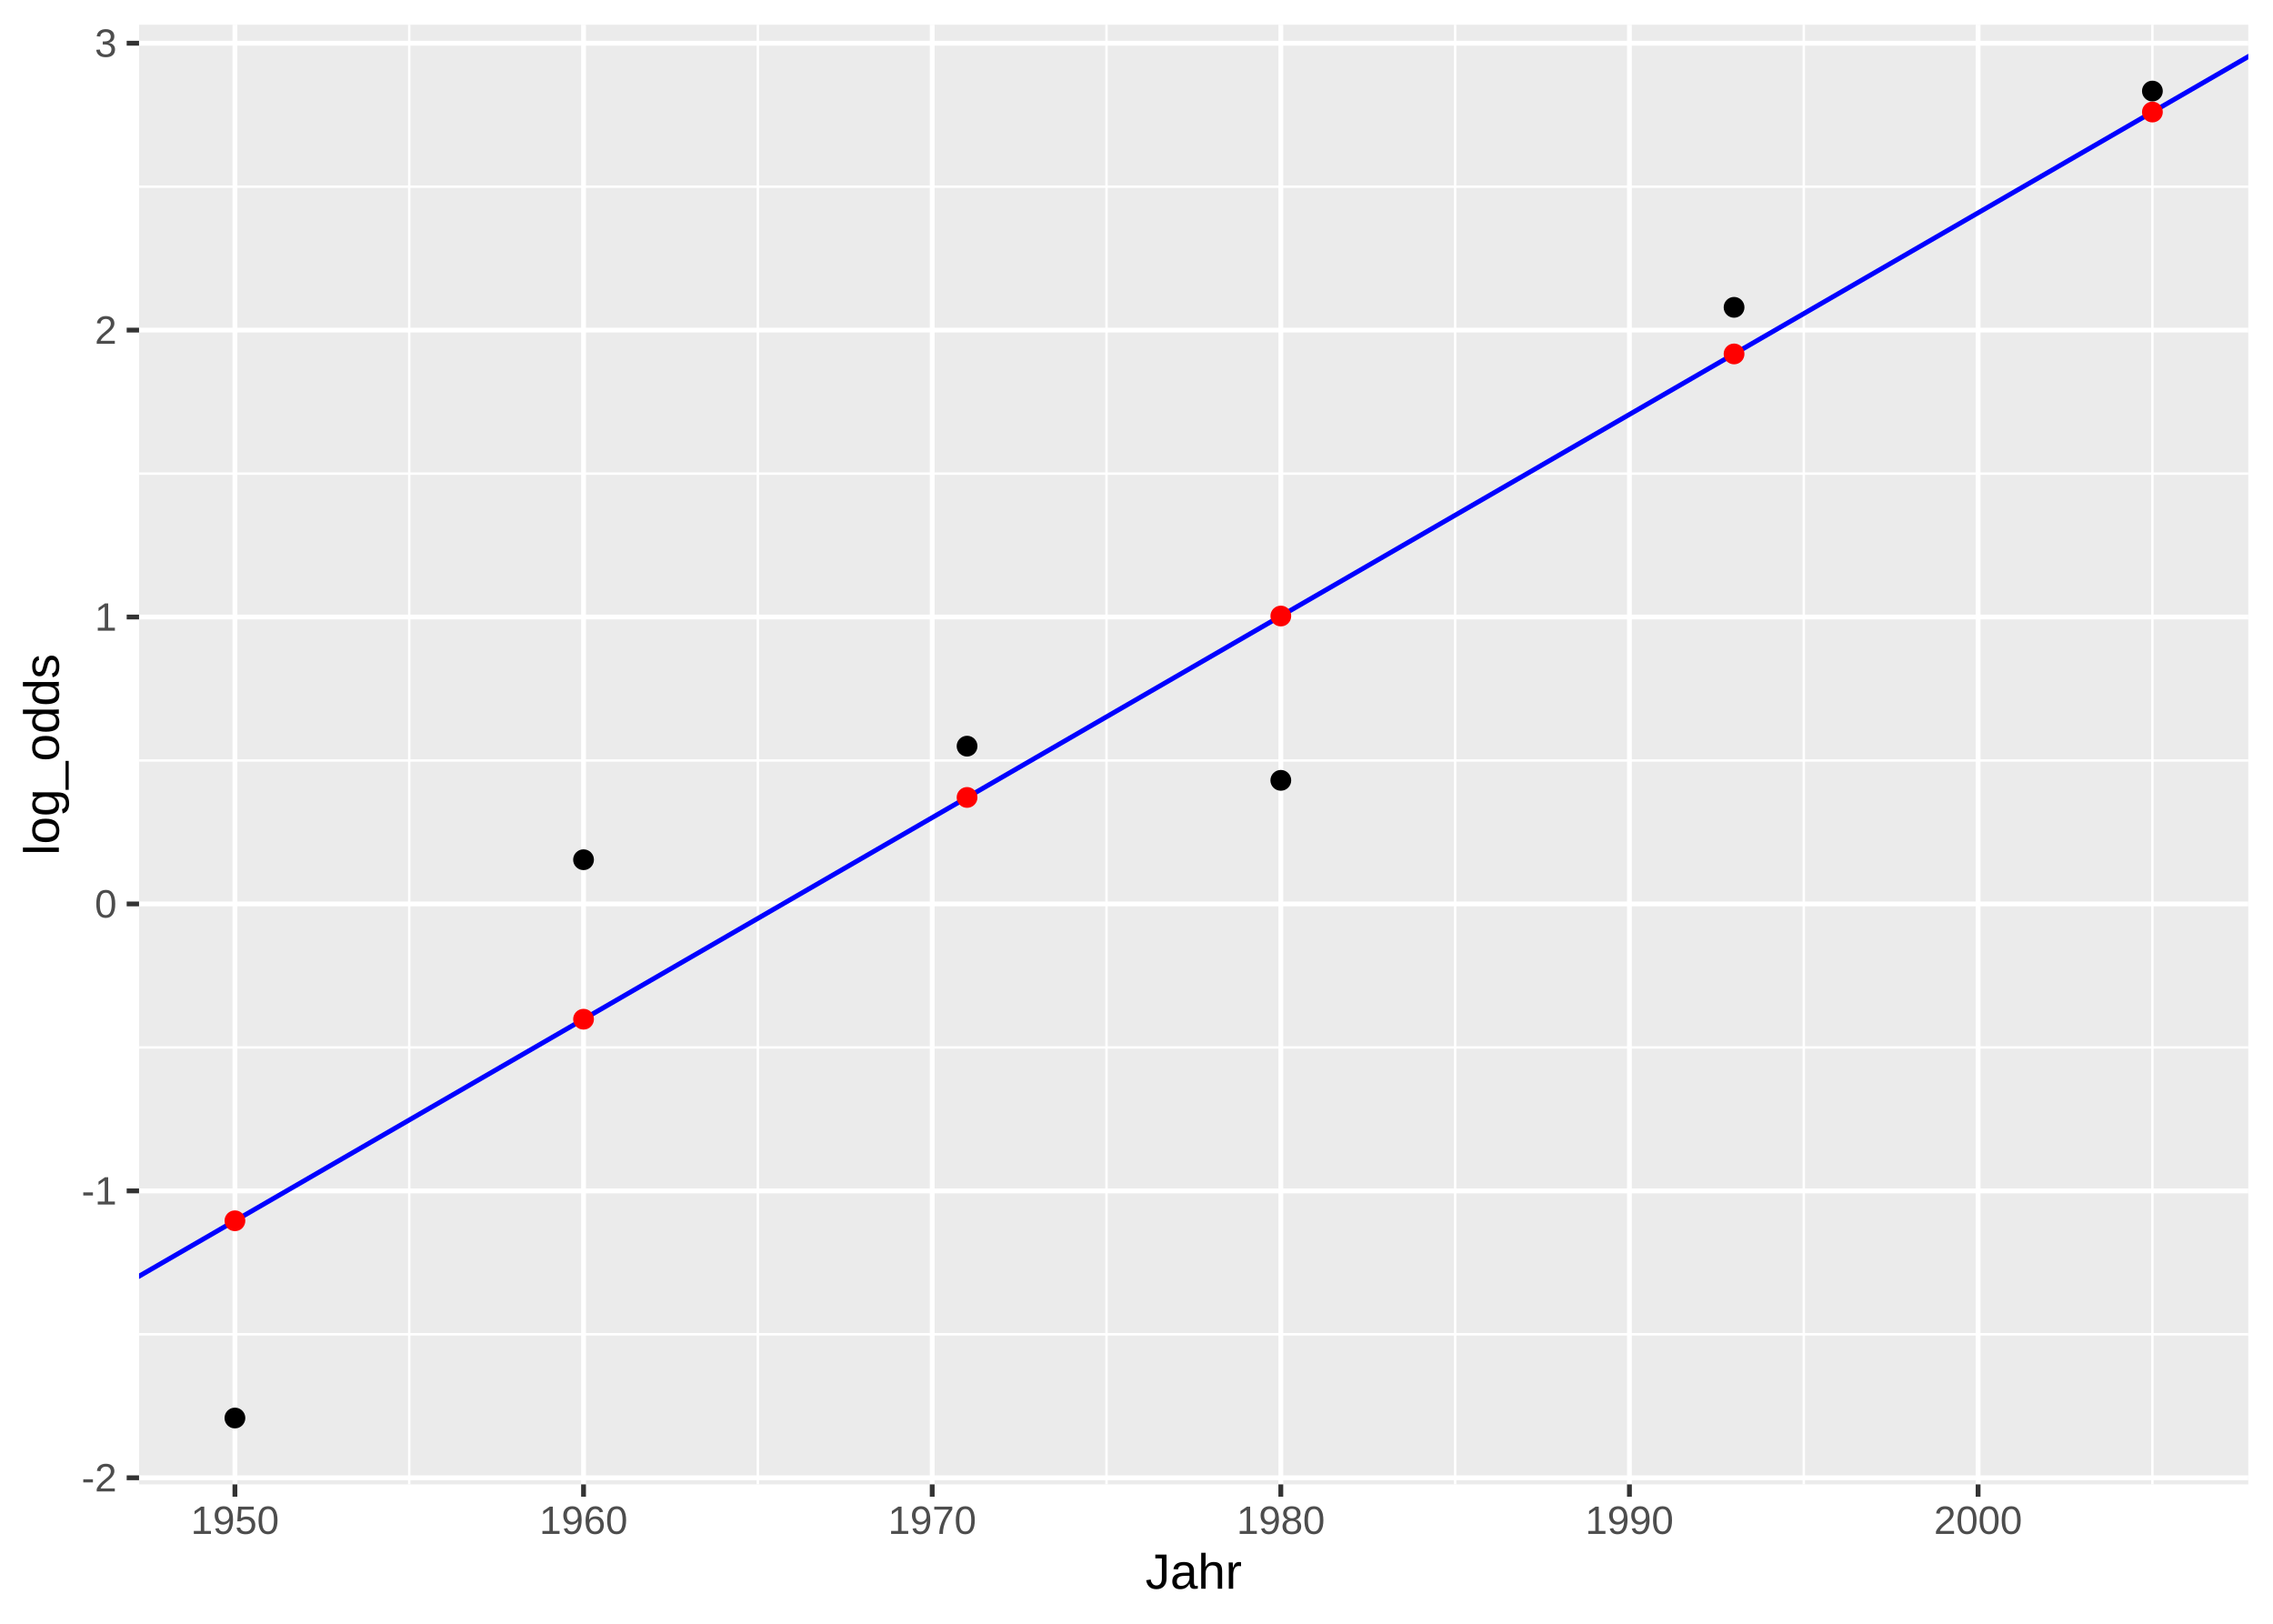
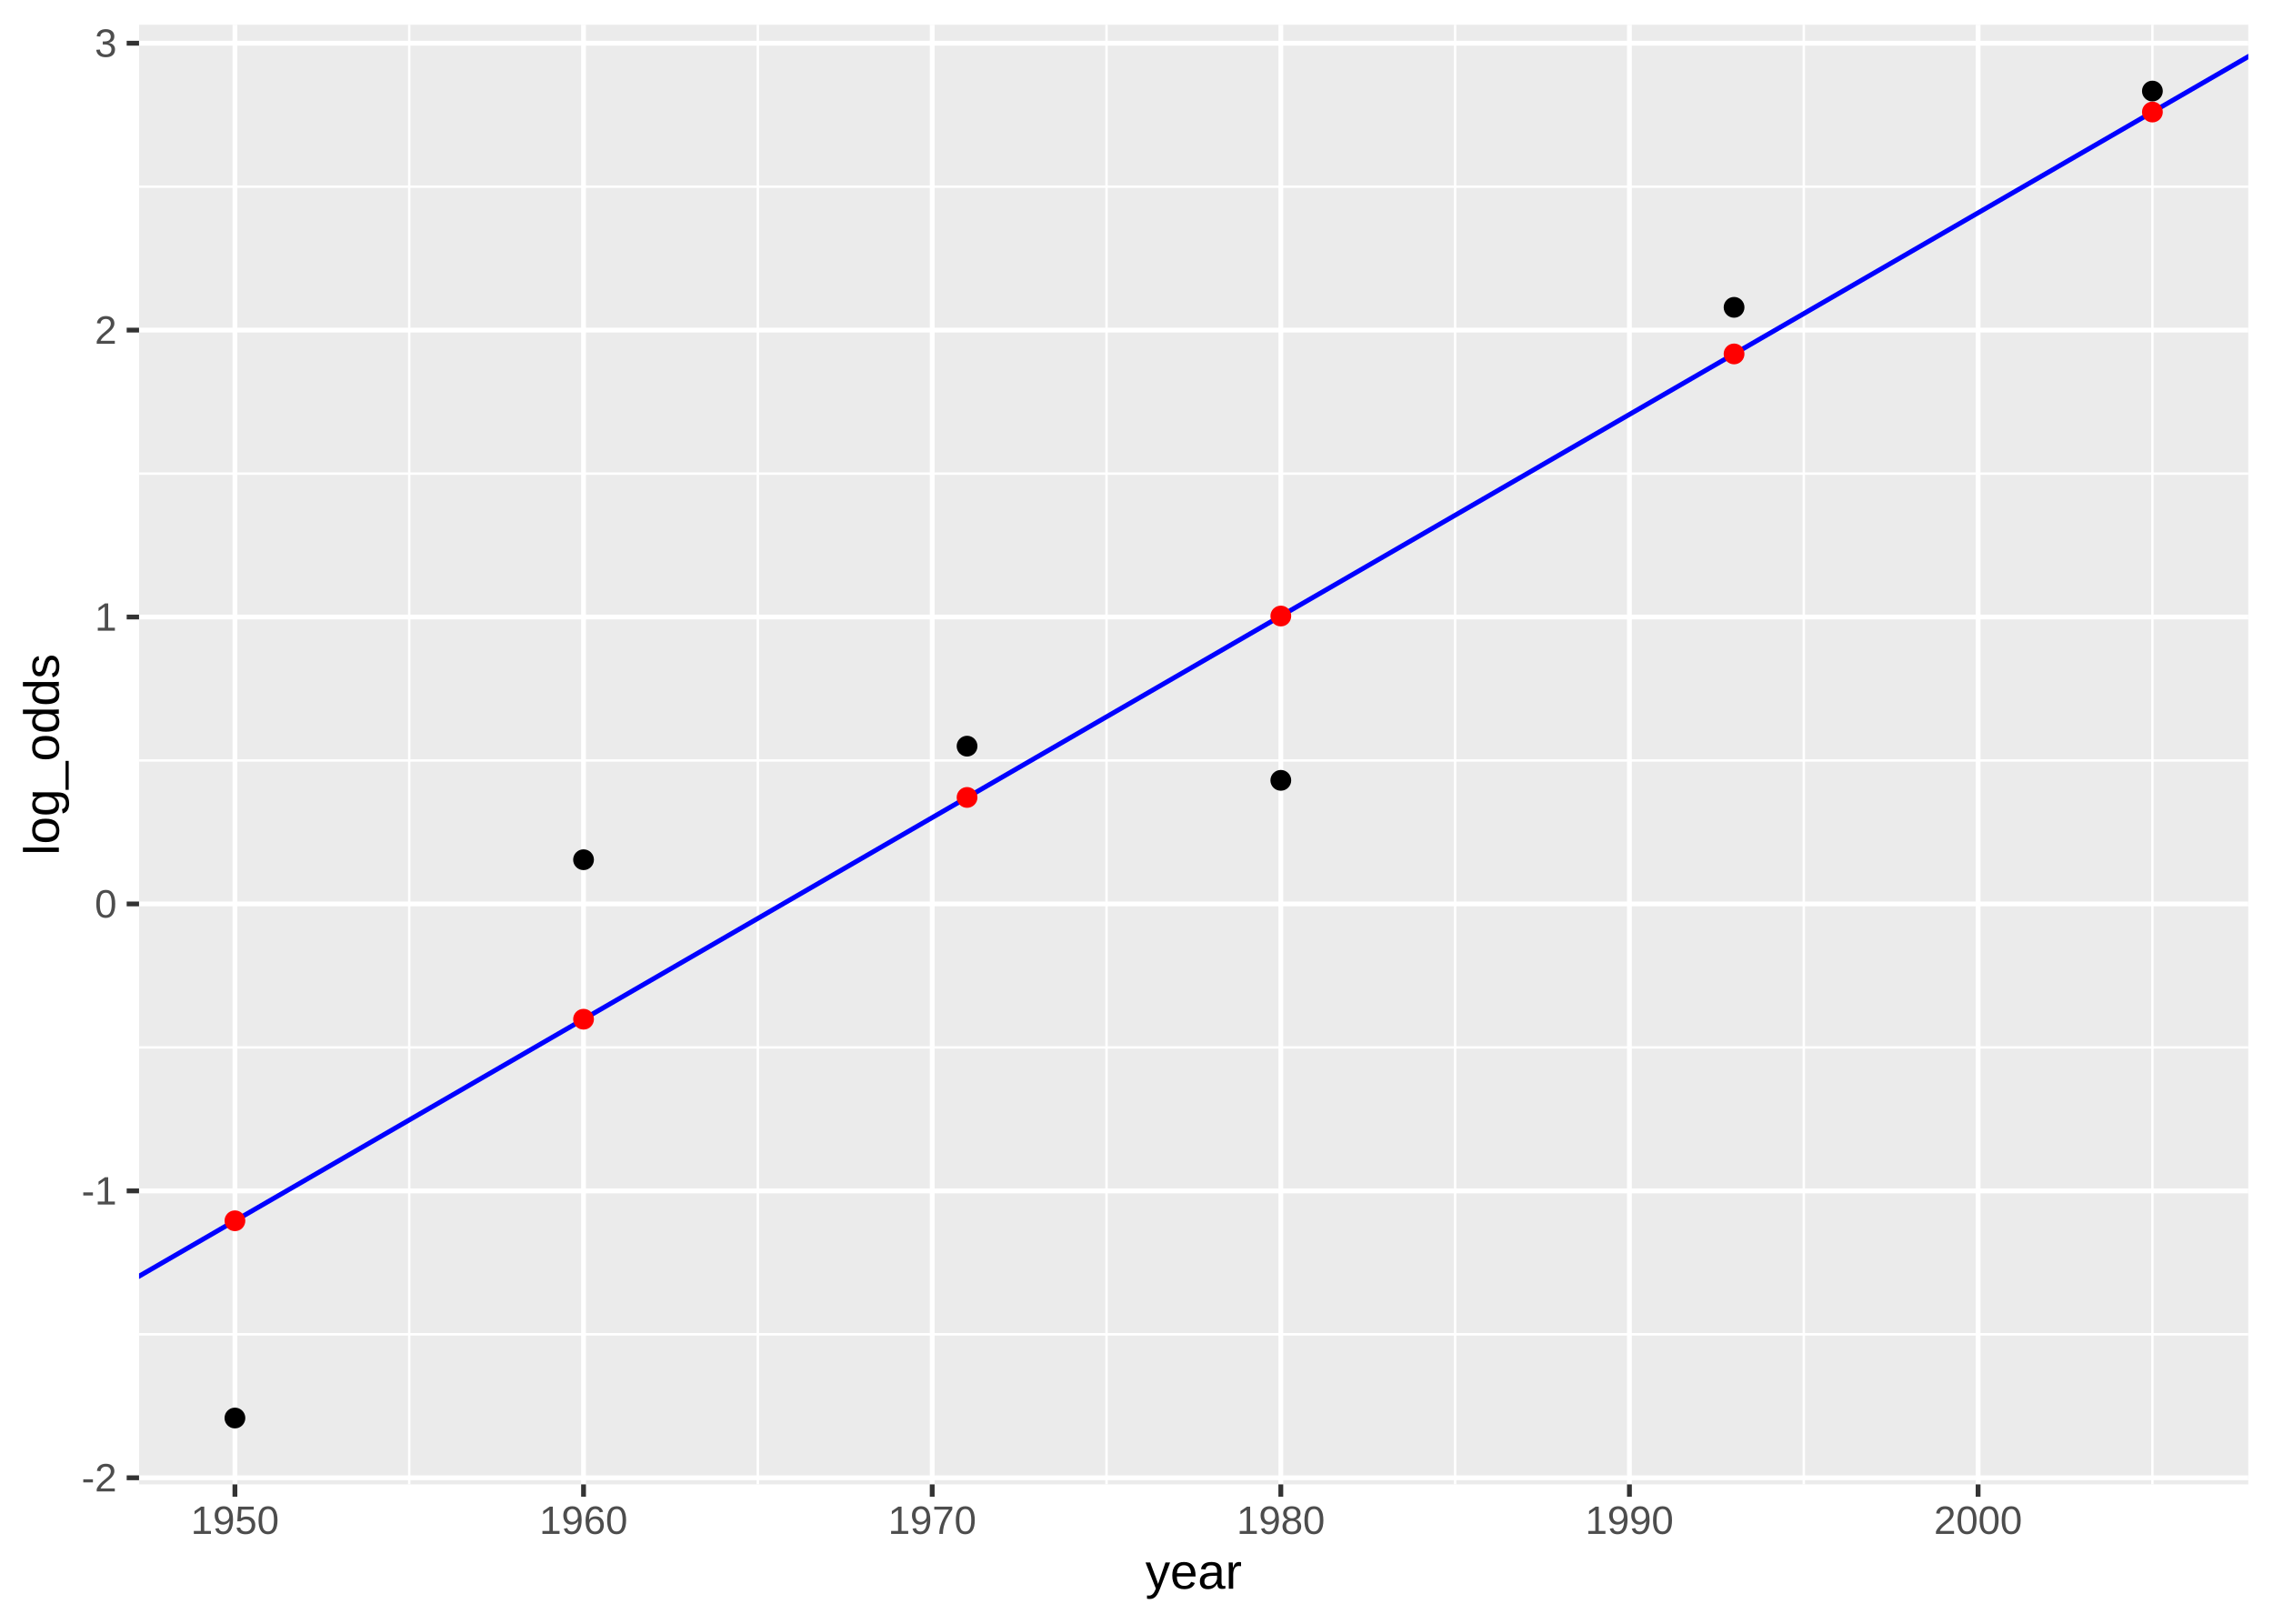
<svg xmlns="http://www.w3.org/2000/svg" width="504.00pt" height="360.00pt" viewBox="0 0 504.00 360.00">
  <g class="svglite">
    <defs>
      <style type="text/css">
    .svglite line, .svglite polyline, .svglite polygon, .svglite path, .svglite rect, .svglite circle {
      fill: none;
      stroke: #000000;
      stroke-linecap: round;
      stroke-linejoin: round;
      stroke-miterlimit: 10.00;
    }
    .svglite text {
      white-space: pre;
    }
    .svglite g.glyphgroup path {
      fill: inherit;
      stroke: none;
    }
  </style>
    </defs>
    <rect width="100%" height="100%" style="stroke: none; fill: #FFFFFF;" />
    <defs>
      <clipPath id="cpMC4wMHw1MDQuMDB8MC4wMHwzNjAuMDA=">
        <rect x="0.00" y="0.00" width="504.00" height="360.00" />
      </clipPath>
    </defs>
    <g clip-path="url(#cpMC4wMHw1MDQuMDB8MC4wMHwzNjAuMDA=)">
      <rect x="0" y="0.00" width="504.00" height="360.00" style="stroke-width: 1.07; stroke: #FFFFFF; fill: #FFFFFF;" />
    </g>
    <defs>
      <clipPath id="cpMzAuODN8NDk4LjUyfDUuNDh8MzI5LjEw">
        <rect x="30.83" y="5.48" width="467.69" height="323.62" />
      </clipPath>
    </defs>
    <g clip-path="url(#cpMzAuODN8NDk4LjUyfDUuNDh8MzI5LjEw)">
      <rect x="30.83" y="5.48" width="467.69" height="323.62" style="stroke-width: 1.07; stroke: none; fill: #EBEBEB;" />
      <polyline points="30.83,295.83 498.52,295.83 " style="stroke-width: 0.53; stroke: #FFFFFF; stroke-linecap: butt;" />
      <polyline points="30.83,232.22 498.52,232.22 " style="stroke-width: 0.53; stroke: #FFFFFF; stroke-linecap: butt;" />
      <polyline points="30.83,168.61 498.52,168.61 " style="stroke-width: 0.53; stroke: #FFFFFF; stroke-linecap: butt;" />
      <polyline points="30.83,105.00 498.52,105.00 " style="stroke-width: 0.53; stroke: #FFFFFF; stroke-linecap: butt;" />
      <polyline points="30.83,41.39 498.52,41.39 " style="stroke-width: 0.53; stroke: #FFFFFF; stroke-linecap: butt;" />
      <polyline points="90.74,329.10 90.74,5.48 " style="stroke-width: 0.53; stroke: #FFFFFF; stroke-linecap: butt;" />
      <polyline points="168.04,329.10 168.04,5.48 " style="stroke-width: 0.53; stroke: #FFFFFF; stroke-linecap: butt;" />
      <polyline points="245.35,329.10 245.35,5.48 " style="stroke-width: 0.53; stroke: #FFFFFF; stroke-linecap: butt;" />
      <polyline points="322.65,329.10 322.65,5.48 " style="stroke-width: 0.53; stroke: #FFFFFF; stroke-linecap: butt;" />
      <polyline points="399.96,329.10 399.96,5.48 " style="stroke-width: 0.53; stroke: #FFFFFF; stroke-linecap: butt;" />
      <polyline points="477.26,329.10 477.26,5.48 " style="stroke-width: 0.53; stroke: #FFFFFF; stroke-linecap: butt;" />
      <polyline points="30.83,327.64 498.52,327.64 " style="stroke-width: 1.07; stroke: #FFFFFF; stroke-linecap: butt;" />
      <polyline points="30.83,264.03 498.52,264.03 " style="stroke-width: 1.07; stroke: #FFFFFF; stroke-linecap: butt;" />
      <polyline points="30.83,200.41 498.52,200.41 " style="stroke-width: 1.07; stroke: #FFFFFF; stroke-linecap: butt;" />
      <polyline points="30.83,136.80 498.52,136.80 " style="stroke-width: 1.07; stroke: #FFFFFF; stroke-linecap: butt;" />
      <polyline points="30.83,73.19 498.52,73.19 " style="stroke-width: 1.07; stroke: #FFFFFF; stroke-linecap: butt;" />
      <polyline points="30.83,9.58 498.52,9.58 " style="stroke-width: 1.07; stroke: #FFFFFF; stroke-linecap: butt;" />
      <polyline points="52.09,329.10 52.09,5.48 " style="stroke-width: 1.07; stroke: #FFFFFF; stroke-linecap: butt;" />
      <polyline points="129.39,329.10 129.39,5.48 " style="stroke-width: 1.07; stroke: #FFFFFF; stroke-linecap: butt;" />
      <polyline points="206.70,329.10 206.70,5.48 " style="stroke-width: 1.07; stroke: #FFFFFF; stroke-linecap: butt;" />
      <polyline points="284.00,329.10 284.00,5.48 " style="stroke-width: 1.07; stroke: #FFFFFF; stroke-linecap: butt;" />
      <polyline points="361.30,329.10 361.30,5.48 " style="stroke-width: 1.07; stroke: #FFFFFF; stroke-linecap: butt;" />
      <polyline points="438.61,329.10 438.61,5.48 " style="stroke-width: 1.07; stroke: #FFFFFF; stroke-linecap: butt;" />
      <circle cx="52.09" cy="314.39" r="1.95" style="stroke-width: 0.71; fill: #000000;" />
      <circle cx="129.39" cy="190.61" r="1.95" style="stroke-width: 0.71; fill: #000000;" />
      <circle cx="214.43" cy="165.43" r="1.95" style="stroke-width: 0.71; fill: #000000;" />
      <circle cx="284.00" cy="173.01" r="1.95" style="stroke-width: 0.71; fill: #000000;" />
      <circle cx="384.50" cy="68.14" r="1.95" style="stroke-width: 0.71; fill: #000000;" />
      <circle cx="477.26" cy="20.19" r="1.95" style="stroke-width: 0.71; fill: #000000;" />
      <line x1="-436.87" y1="553.36" x2="966.21" y2="-257.86" style="stroke-width: 1.07; stroke: #0000FF; stroke-linecap: butt;" />
      <circle cx="52.09" cy="270.66" r="1.95" style="stroke-width: 0.71; stroke: #FF0000; fill: #FF0000;" />
      <circle cx="129.39" cy="225.97" r="1.95" style="stroke-width: 0.71; stroke: #FF0000; fill: #FF0000;" />
      <circle cx="214.43" cy="176.80" r="1.95" style="stroke-width: 0.71; stroke: #FF0000; fill: #FF0000;" />
      <circle cx="284.00" cy="136.58" r="1.95" style="stroke-width: 0.71; stroke: #FF0000; fill: #FF0000;" />
      <circle cx="384.50" cy="78.47" r="1.95" style="stroke-width: 0.71; stroke: #FF0000; fill: #FF0000;" />
      <circle cx="477.26" cy="24.84" r="1.95" style="stroke-width: 0.71; stroke: #FF0000; fill: #FF0000;" />
    </g>
    <g clip-path="url(#cpMC4wMHw1MDQuMDB8MC4wMHwzNjAuMDA=)">
      <text x="25.90" y="330.67" text-anchor="end" style="font-size: 8.80px;fill: #4D4D4D; font-family: &quot;Arimo&quot;;" textLength="7.81px" lengthAdjust="spacingAndGlyphs">-2</text>
      <text x="25.90" y="267.05" text-anchor="end" style="font-size: 8.80px;fill: #4D4D4D; font-family: &quot;Arimo&quot;;" textLength="7.81px" lengthAdjust="spacingAndGlyphs">-1</text>
      <text x="25.90" y="203.44" text-anchor="end" style="font-size: 8.80px;fill: #4D4D4D; font-family: &quot;Arimo&quot;;" textLength="4.89px" lengthAdjust="spacingAndGlyphs">0</text>
      <text x="25.90" y="139.83" text-anchor="end" style="font-size: 8.80px;fill: #4D4D4D; font-family: &quot;Arimo&quot;;" textLength="4.89px" lengthAdjust="spacingAndGlyphs">1</text>
      <text x="25.90" y="76.22" text-anchor="end" style="font-size: 8.80px;fill: #4D4D4D; font-family: &quot;Arimo&quot;;" textLength="4.89px" lengthAdjust="spacingAndGlyphs">2</text>
      <text x="25.90" y="12.61" text-anchor="end" style="font-size: 8.80px;fill: #4D4D4D; font-family: &quot;Arimo&quot;;" textLength="4.89px" lengthAdjust="spacingAndGlyphs">3</text>
      <polyline points="28.09,327.64 30.83,327.64 " style="stroke-width: 1.07; stroke: #333333; stroke-linecap: butt;" />
      <polyline points="28.09,264.03 30.83,264.03 " style="stroke-width: 1.07; stroke: #333333; stroke-linecap: butt;" />
      <polyline points="28.09,200.41 30.83,200.41 " style="stroke-width: 1.07; stroke: #333333; stroke-linecap: butt;" />
      <polyline points="28.09,136.80 30.83,136.80 " style="stroke-width: 1.07; stroke: #333333; stroke-linecap: butt;" />
      <polyline points="28.09,73.19 30.83,73.19 " style="stroke-width: 1.07; stroke: #333333; stroke-linecap: butt;" />
      <polyline points="28.09,9.58 30.83,9.58 " style="stroke-width: 1.07; stroke: #333333; stroke-linecap: butt;" />
      <polyline points="52.09,331.84 52.09,329.10 " style="stroke-width: 1.07; stroke: #333333; stroke-linecap: butt;" />
      <polyline points="129.39,331.84 129.39,329.10 " style="stroke-width: 1.07; stroke: #333333; stroke-linecap: butt;" />
      <polyline points="206.70,331.84 206.70,329.10 " style="stroke-width: 1.07; stroke: #333333; stroke-linecap: butt;" />
      <polyline points="284.00,331.84 284.00,329.10 " style="stroke-width: 1.07; stroke: #333333; stroke-linecap: butt;" />
      <polyline points="361.30,331.84 361.30,329.10 " style="stroke-width: 1.07; stroke: #333333; stroke-linecap: butt;" />
      <polyline points="438.61,331.84 438.61,329.10 " style="stroke-width: 1.07; stroke: #333333; stroke-linecap: butt;" />
      <text x="52.09" y="340.09" text-anchor="middle" style="font-size: 8.80px;fill: #4D4D4D; font-family: &quot;Arimo&quot;;" textLength="19.56px" lengthAdjust="spacingAndGlyphs">1950</text>
      <text x="129.39" y="340.09" text-anchor="middle" style="font-size: 8.80px;fill: #4D4D4D; font-family: &quot;Arimo&quot;;" textLength="19.56px" lengthAdjust="spacingAndGlyphs">1960</text>
      <text x="206.70" y="340.09" text-anchor="middle" style="font-size: 8.80px;fill: #4D4D4D; font-family: &quot;Arimo&quot;;" textLength="19.56px" lengthAdjust="spacingAndGlyphs">1970</text>
      <text x="284.00" y="340.09" text-anchor="middle" style="font-size: 8.80px;fill: #4D4D4D; font-family: &quot;Arimo&quot;;" textLength="19.56px" lengthAdjust="spacingAndGlyphs">1980</text>
      <text x="361.30" y="340.09" text-anchor="middle" style="font-size: 8.80px;fill: #4D4D4D; font-family: &quot;Arimo&quot;;" textLength="19.56px" lengthAdjust="spacingAndGlyphs">1990</text>
      <text x="438.61" y="340.09" text-anchor="middle" style="font-size: 8.80px;fill: #4D4D4D; font-family: &quot;Arimo&quot;;" textLength="19.56px" lengthAdjust="spacingAndGlyphs">2000</text>
-       <text x="264.67" y="352.23" text-anchor="middle" style="font-size: 11.00px; font-family: &quot;Arimo&quot;;" textLength="21.41px" lengthAdjust="spacingAndGlyphs">Jahr</text>
+       <text x="264.67" y="352.23" text-anchor="middle" style="font-size: 11.00px; font-family: &quot;Arimo&quot;;" textLength="21.41px" lengthAdjust="spacingAndGlyphs">year</text>
      <text transform="translate(13.05,167.29) rotate(-90)" text-anchor="middle" style="font-size: 11.00px; font-family: &quot;Arimo&quot;;" textLength="44.69px" lengthAdjust="spacingAndGlyphs">log_odds</text>
    </g>
  </g>
</svg>
